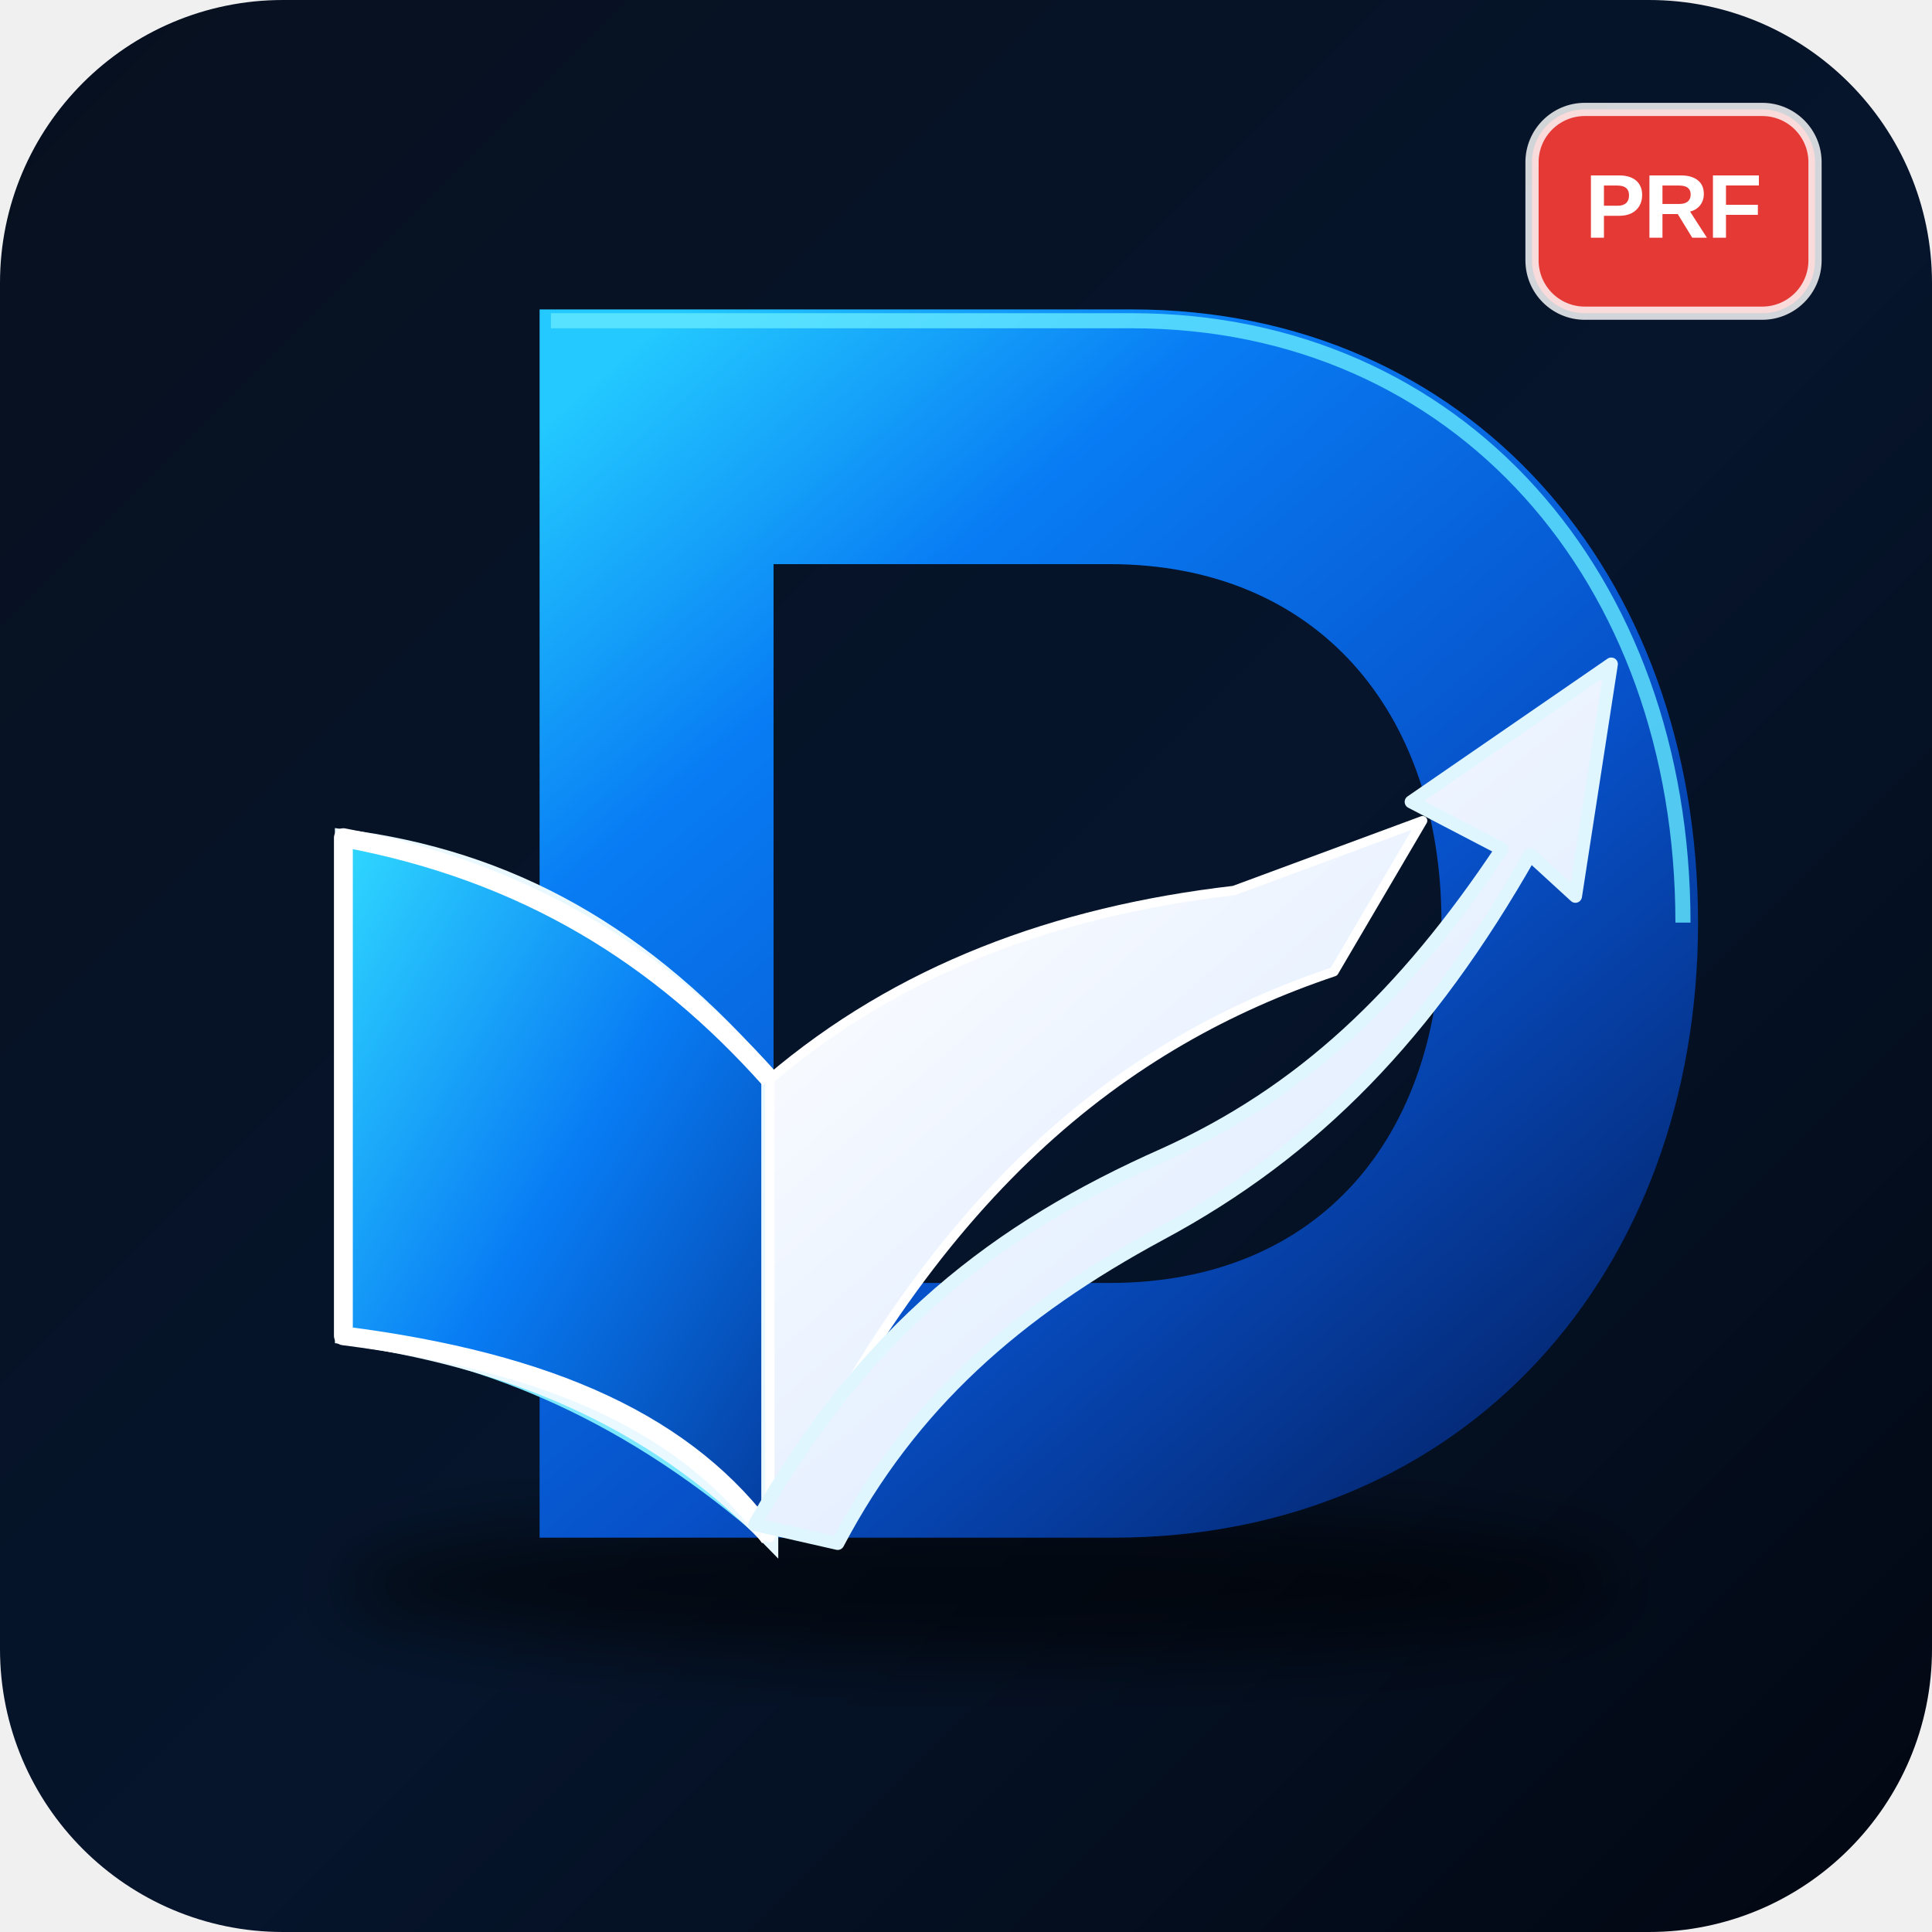
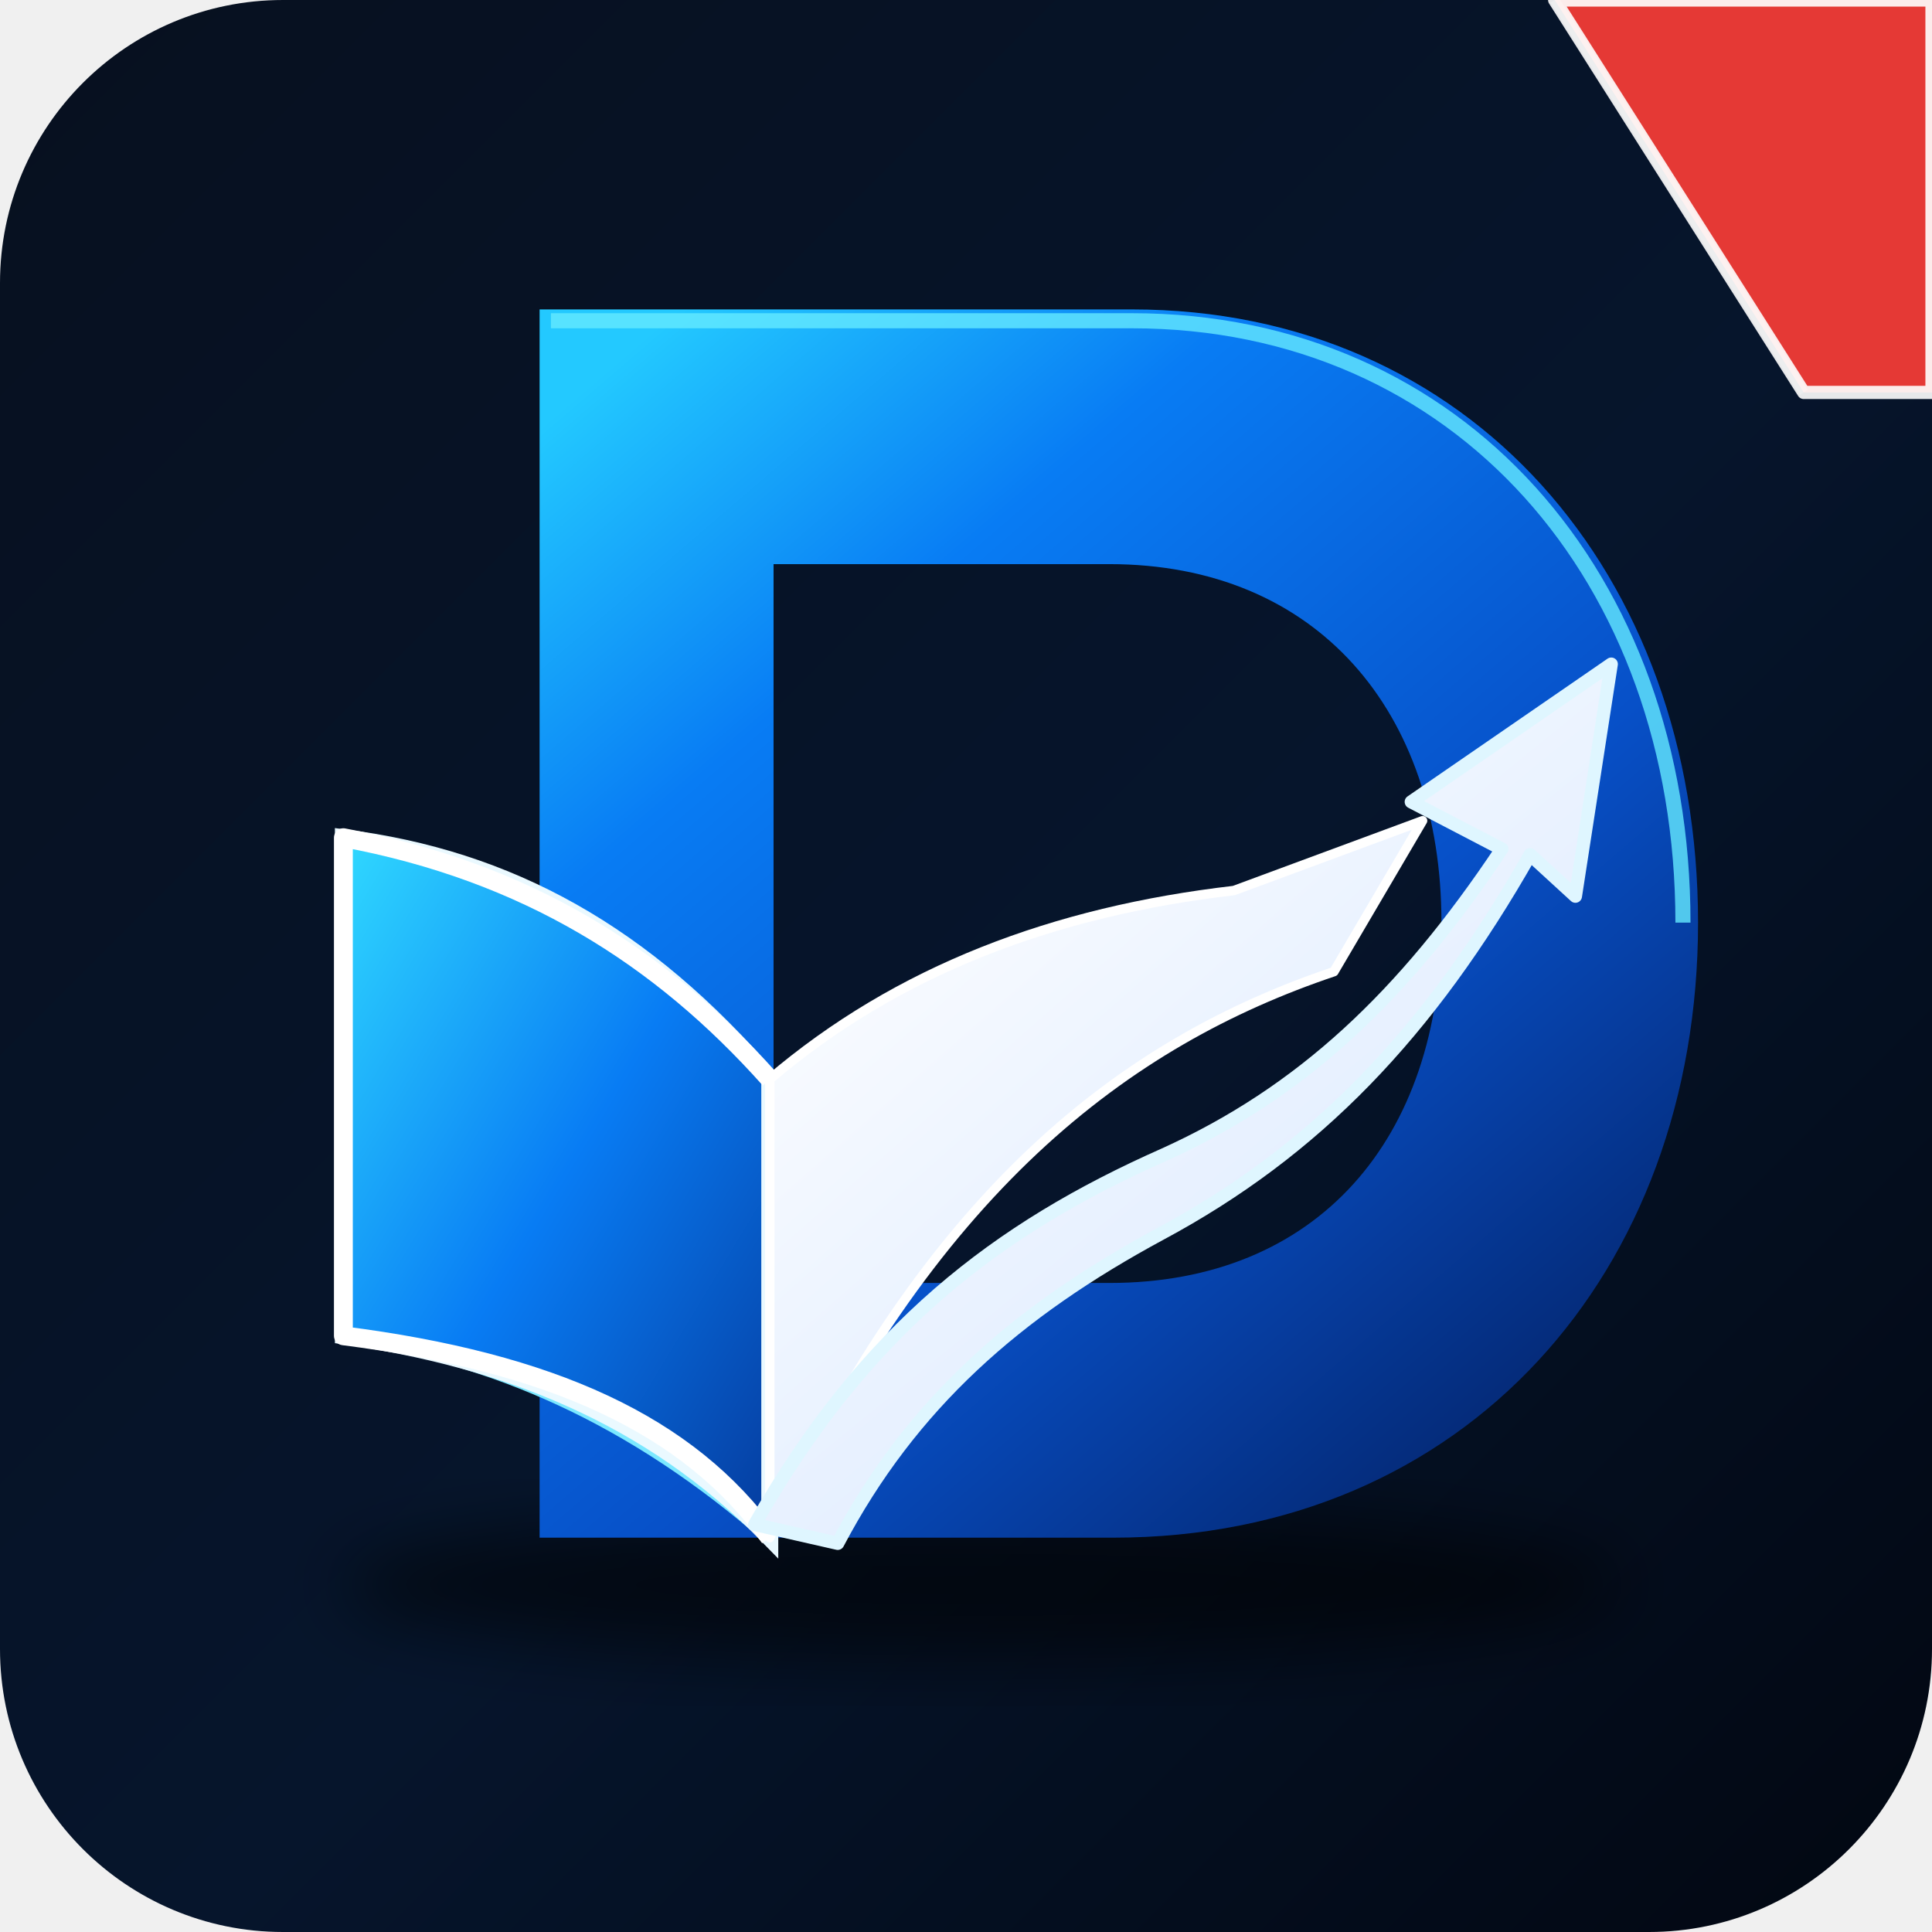
<svg xmlns="http://www.w3.org/2000/svg" width="1024" height="1024" viewBox="0 0 1024 1024" role="img" aria-labelledby="title">
  <defs>
    <linearGradient id="bg" x1="0" y1="0" x2="1" y2="1">
      <stop offset="0" stop-color="#07101f" />
      <stop offset=".55" stop-color="#06152c" />
      <stop offset="1" stop-color="#020711" />
    </linearGradient>
    <linearGradient id="blue" x1=".12" y1="0" x2=".92" y2="1">
      <stop offset="0" stop-color="#23c9ff" />
      <stop offset=".24" stop-color="#087cf4" />
      <stop offset=".6" stop-color="#0750c8" />
      <stop offset="1" stop-color="#041d5c" />
    </linearGradient>
    <linearGradient id="bluePage" x1="0" y1="0" x2="1" y2="1">
      <stop offset="0" stop-color="#30d9ff" />
      <stop offset=".5" stop-color="#087cf4" />
      <stop offset="1" stop-color="#053b9d" />
    </linearGradient>
    <linearGradient id="white" x1="0" y1="0" x2=".8" y2="1">
      <stop offset="0" stop-color="#fff" />
      <stop offset="1" stop-color="#d9e8ff" />
    </linearGradient>
    <filter id="shadow" x="-20%" y="-20%" width="140%" height="150%">
      <feGaussianBlur stdDeviation="18" />
    </filter>
  </defs>
  <rect width="1024" height="1024" rx="150" fill="url(#bg)" />
  <ellipse cx="520" cy="840" rx="340" ry="40" fill="#000" opacity=".55" filter="url(#shadow)" />
  <path d="M286 164 H600 C779 164 900 304 900 489 C900 674 777 815 590 815 H286 Z M410 299 V680 H588 C698 680 764 604 764 489 C764 377 698 299 588 299 Z" fill="url(#blue)" fill-rule="evenodd" />
  <path d="M292 170 H600 C773 170 892 306 892 489" fill="none" stroke="#64eaff" stroke-width="8" opacity=".8" />
  <path d="M182 444 C263 458 338 496 408 572 L408 815 C335 751 261 719 182 708 Z" fill="url(#bluePage)" stroke="#7be8ff" stroke-width="7" />
  <path d="M182 444 C270 455 342 495 408 572 L408 815 C344 749 266 720 182 708 Z" fill="none" stroke="#eaf9ff" stroke-width="9" />
  <path d="M408 572 C476 514 559 483 654 472 L754 435 L707 515 C597 552 493 630 408 815 Z" fill="url(#white)" stroke="#fff" stroke-width="5" stroke-linejoin="round" />
  <path d="M408 815 C365 755 292 722 182 708 L182 444 C279 462 350 507 408 572" fill="none" stroke="#fff" stroke-width="10" stroke-linejoin="round" />
  <path d="M400 808 C459 704 529 651 617 612 C690 579 744 528 796 450 L748 425 L854 352 L835 475 L811 453 C757 548 697 610 615 654 C539 695 483 744 444 818 Z" fill="url(#white)" stroke="#dff6ff" stroke-width="7" stroke-linejoin="round" />
  <g id="product-badge">
-     <rect x="812" y="58" width="150" height="108" rx="28" fill="#E53935" stroke="#ffffff" stroke-opacity=".82" stroke-width="7" />
-     <text x="887" y="126" font-family="Arial,Helvetica,sans-serif" font-size="48" font-weight="900" text-anchor="middle" fill="#FFFFFF" letter-spacing="-1">PRF</text>
+     <path d="M824 0 H1024 V208 H956 Z" fill="#E53935" stroke="#ffffff" stroke-opacity=".9" stroke-width="7" stroke-linejoin="round" />
+     <path d="M824 0 L956 208" fill="none" stroke="#ffffff" stroke-opacity=".24" stroke-width="5" />
  </g>
</svg>
